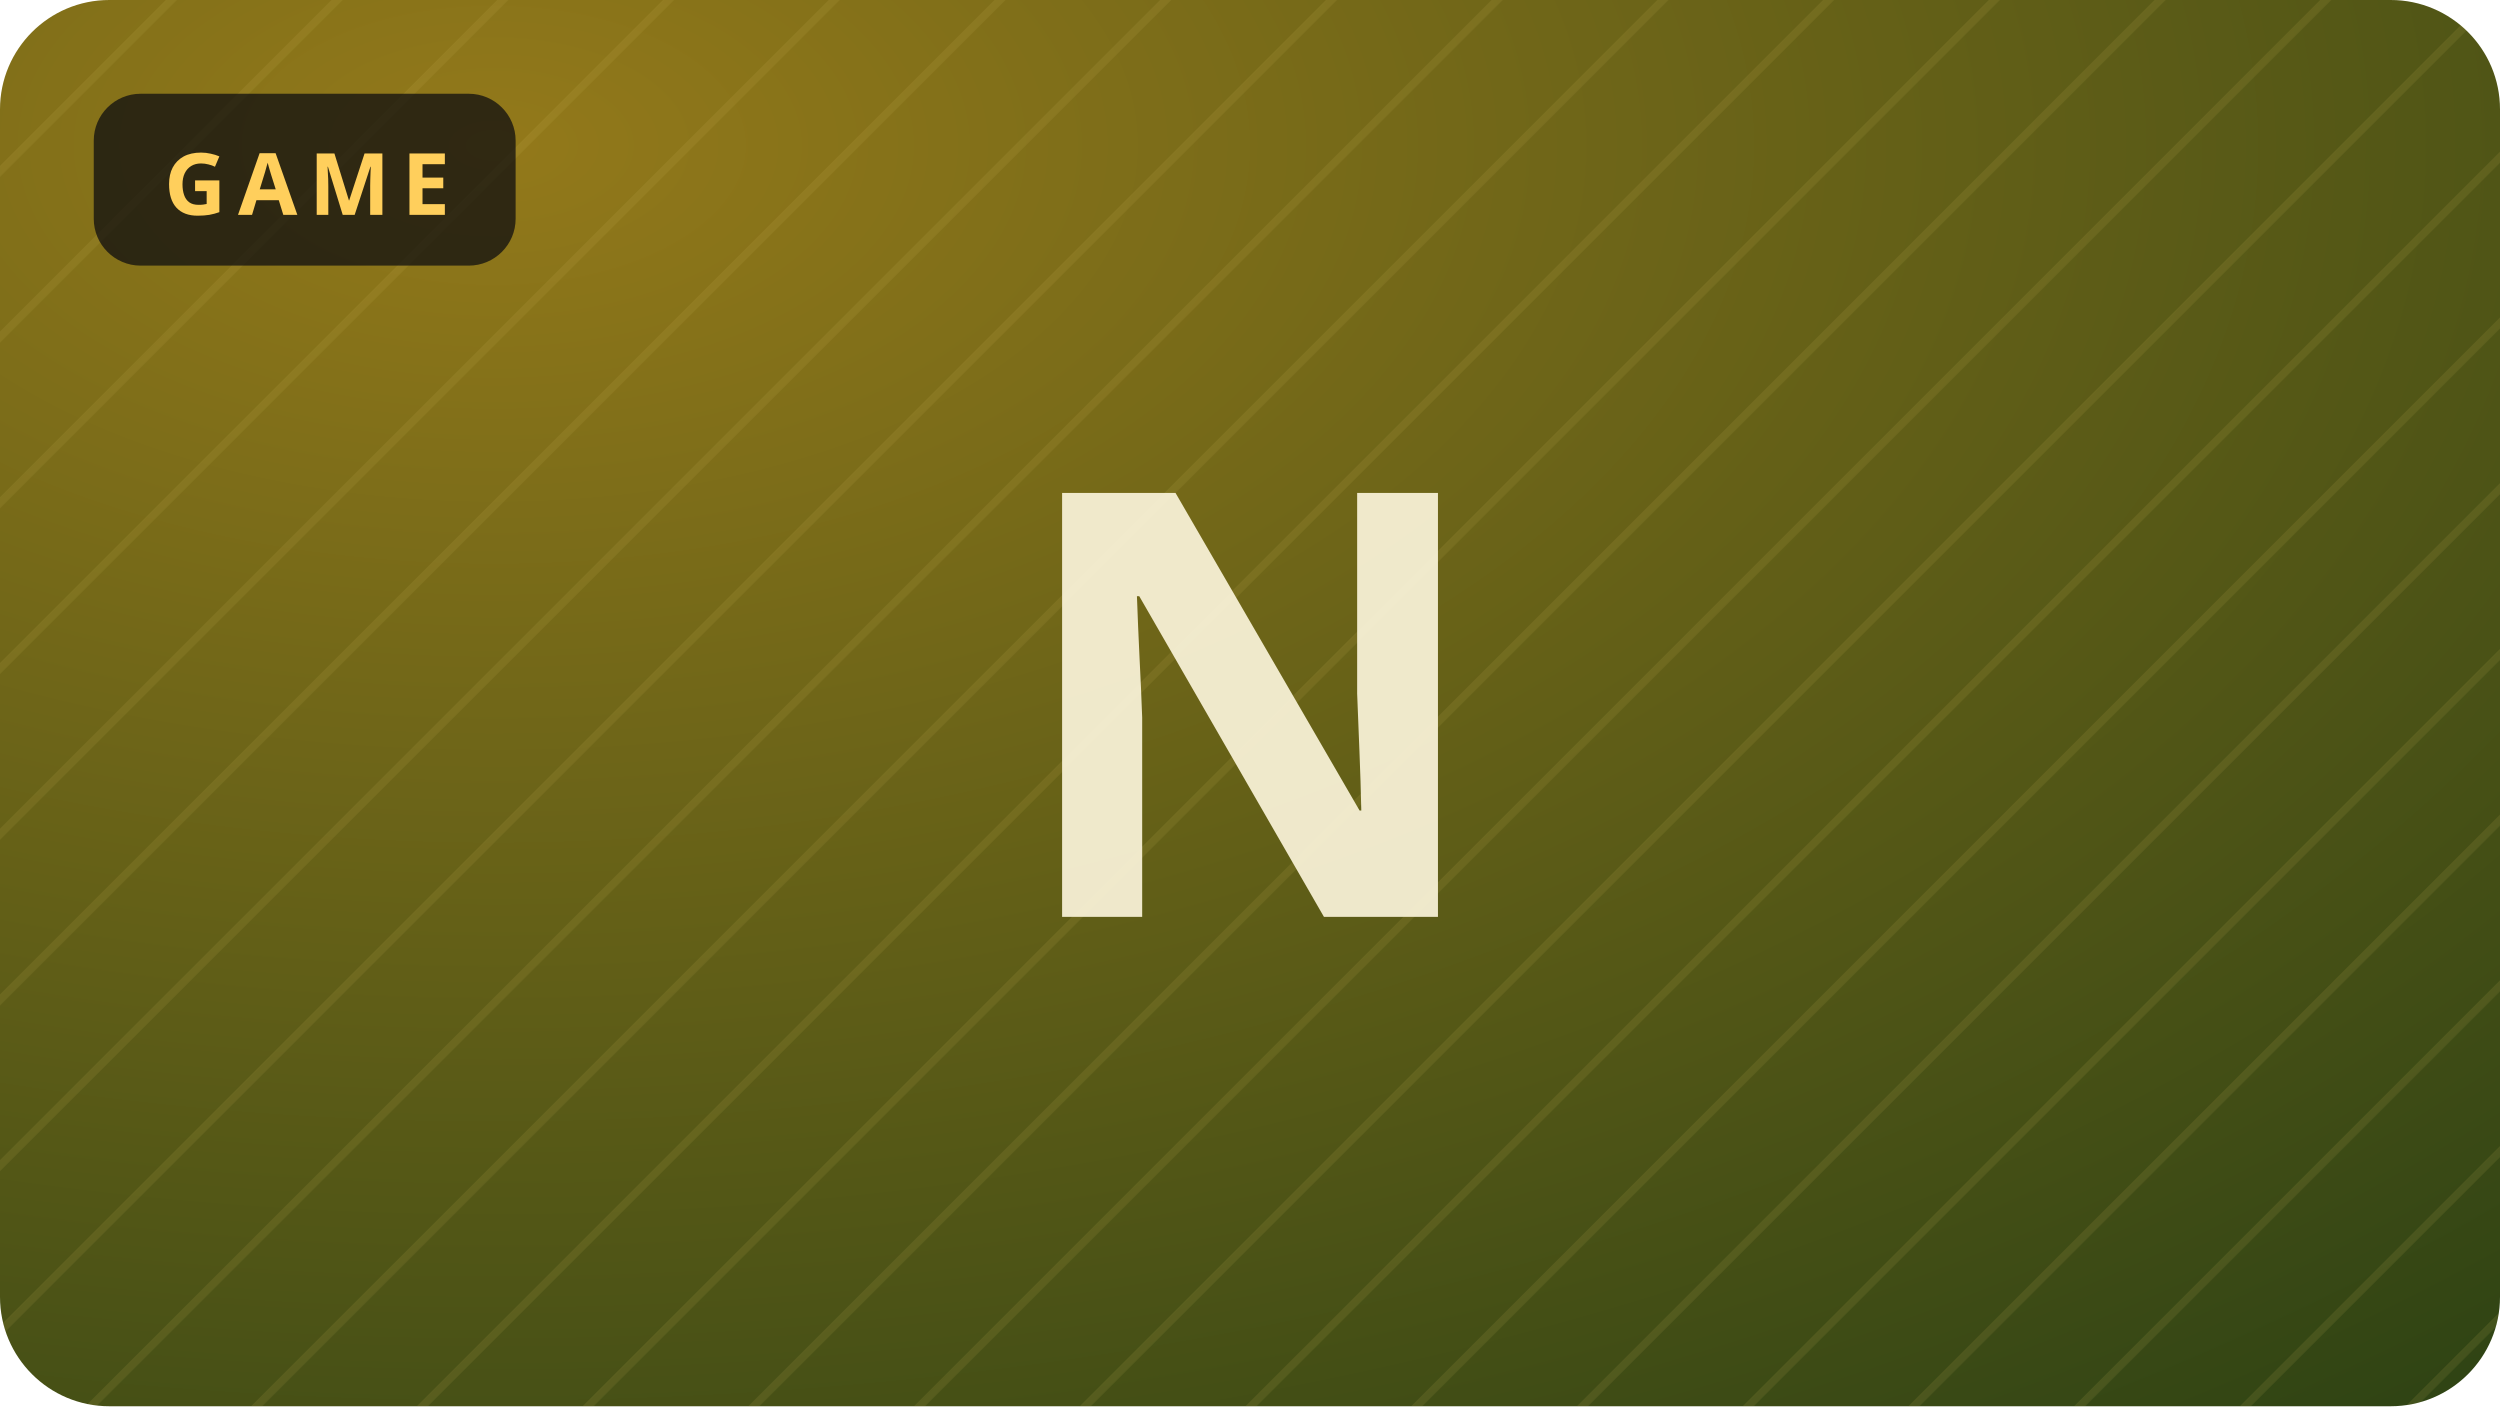
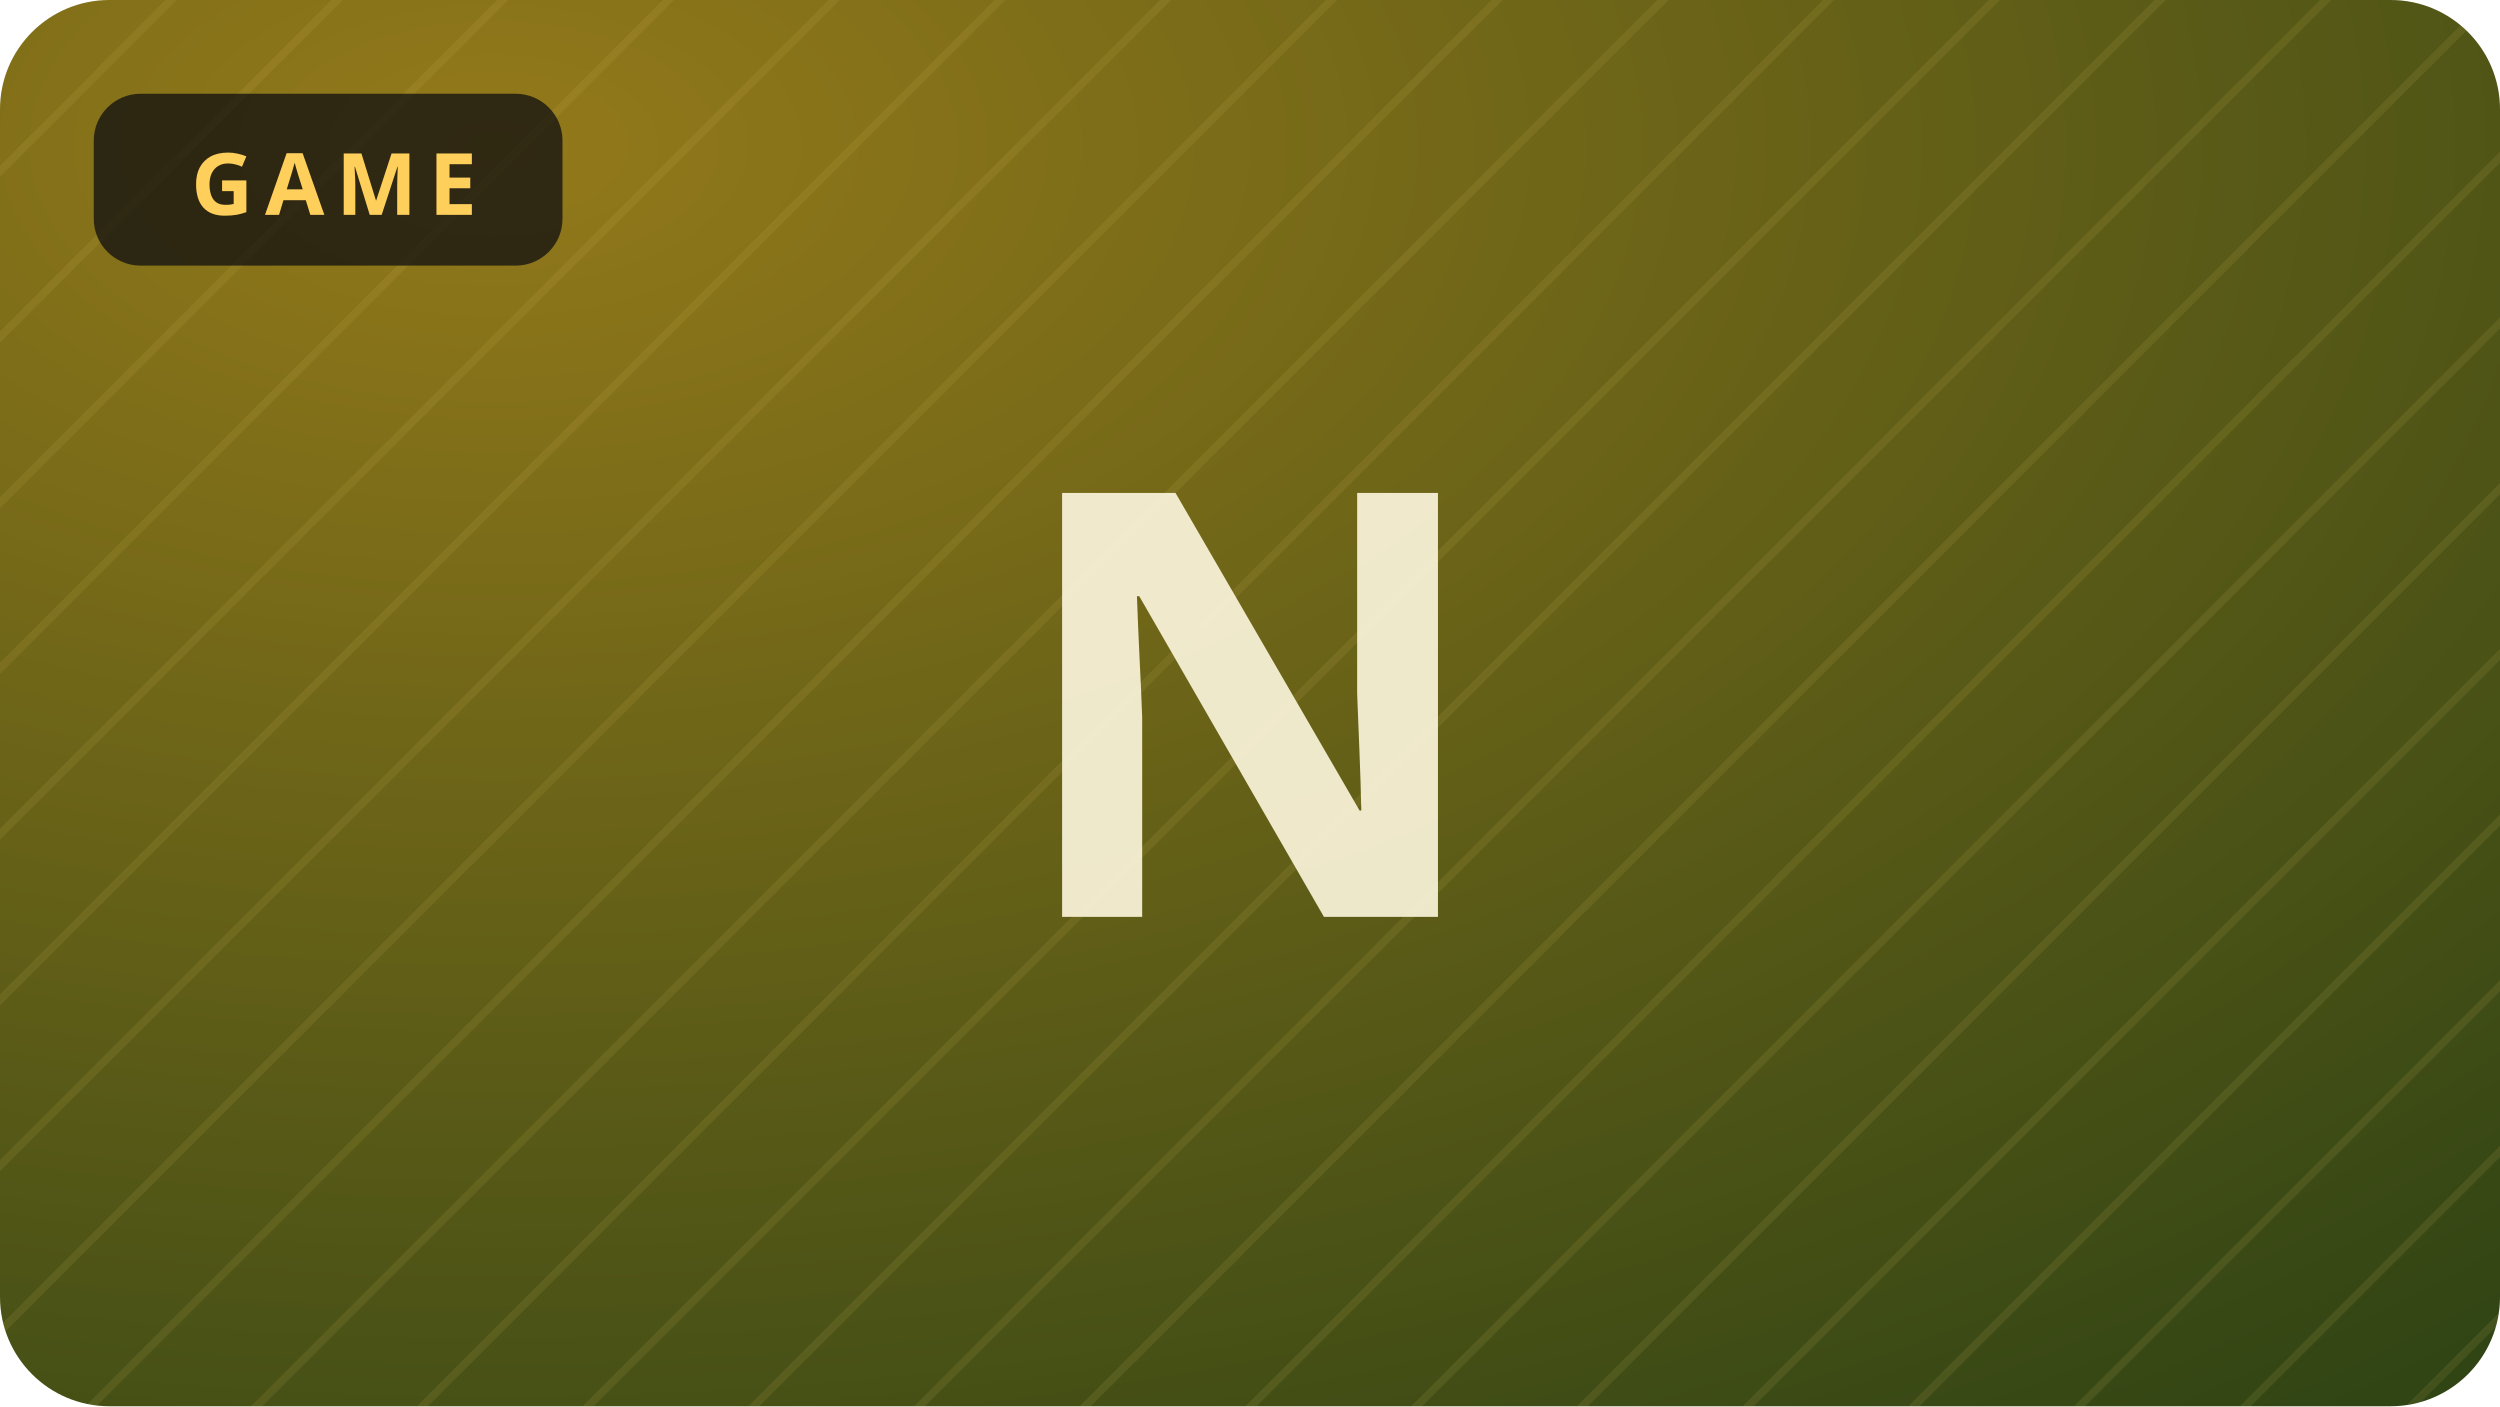
<svg xmlns="http://www.w3.org/2000/svg" width="320" height="180" viewBox="0 0 320 180">
  <defs>
    <clipPath id="c">
      <rect width="320" height="180" rx="14" />
    </clipPath>
  </defs>
  <g clip-path="url(#c)">
    <defs>
      <radialGradient id="tg" cx="20%" cy="10%" r="120%">
        <stop offset="0" stop-color="hsl(47,70%,34%)" />
        <stop offset="1" stop-color="hsl(87,55%,17%)" />
      </radialGradient>
      <pattern id="ts" width="15" height="15" patternUnits="userSpaceOnUse" patternTransform="rotate(45)">
        <rect width="1" height="15" fill="hsl(47,60%,60%)" opacity=".12" />
      </pattern>
    </defs>
    <rect width="320" height="180" fill="url(#tg)" />
    <rect width="320" height="180" fill="url(#ts)" />
    <text x="160" y="117.36" text-anchor="middle" font-family="'Hiragino Sans','Hiragino Kaku Gothic ProN','Noto Sans JP','Yu Gothic',sans-serif" font-size="76" font-weight="800" fill="hsl(47,80%,92%)" fill-opacity=".92">N</text>
-     <rect x="12" y="12" width="54" height="22" rx="6" fill="#0a0a10" fill-opacity=".72" />
-     <text x="21" y="27.5" font-family="'Space Grotesk',Verdana,sans-serif" font-size="11" font-weight="700" letter-spacing="1.5" fill="#ffcf5c">GAME</text>
+     <rect x="12" y="12" width="60" height="22" rx="6" fill="#0a0a10" fill-opacity=".72" />
+     <text x="42.75" y="27.5" text-anchor="middle" font-family="'Space Grotesk',Verdana,sans-serif" font-size="11" font-weight="700" letter-spacing="1.5" fill="#ffcf5c">GAME</text>
  </g>
</svg>
